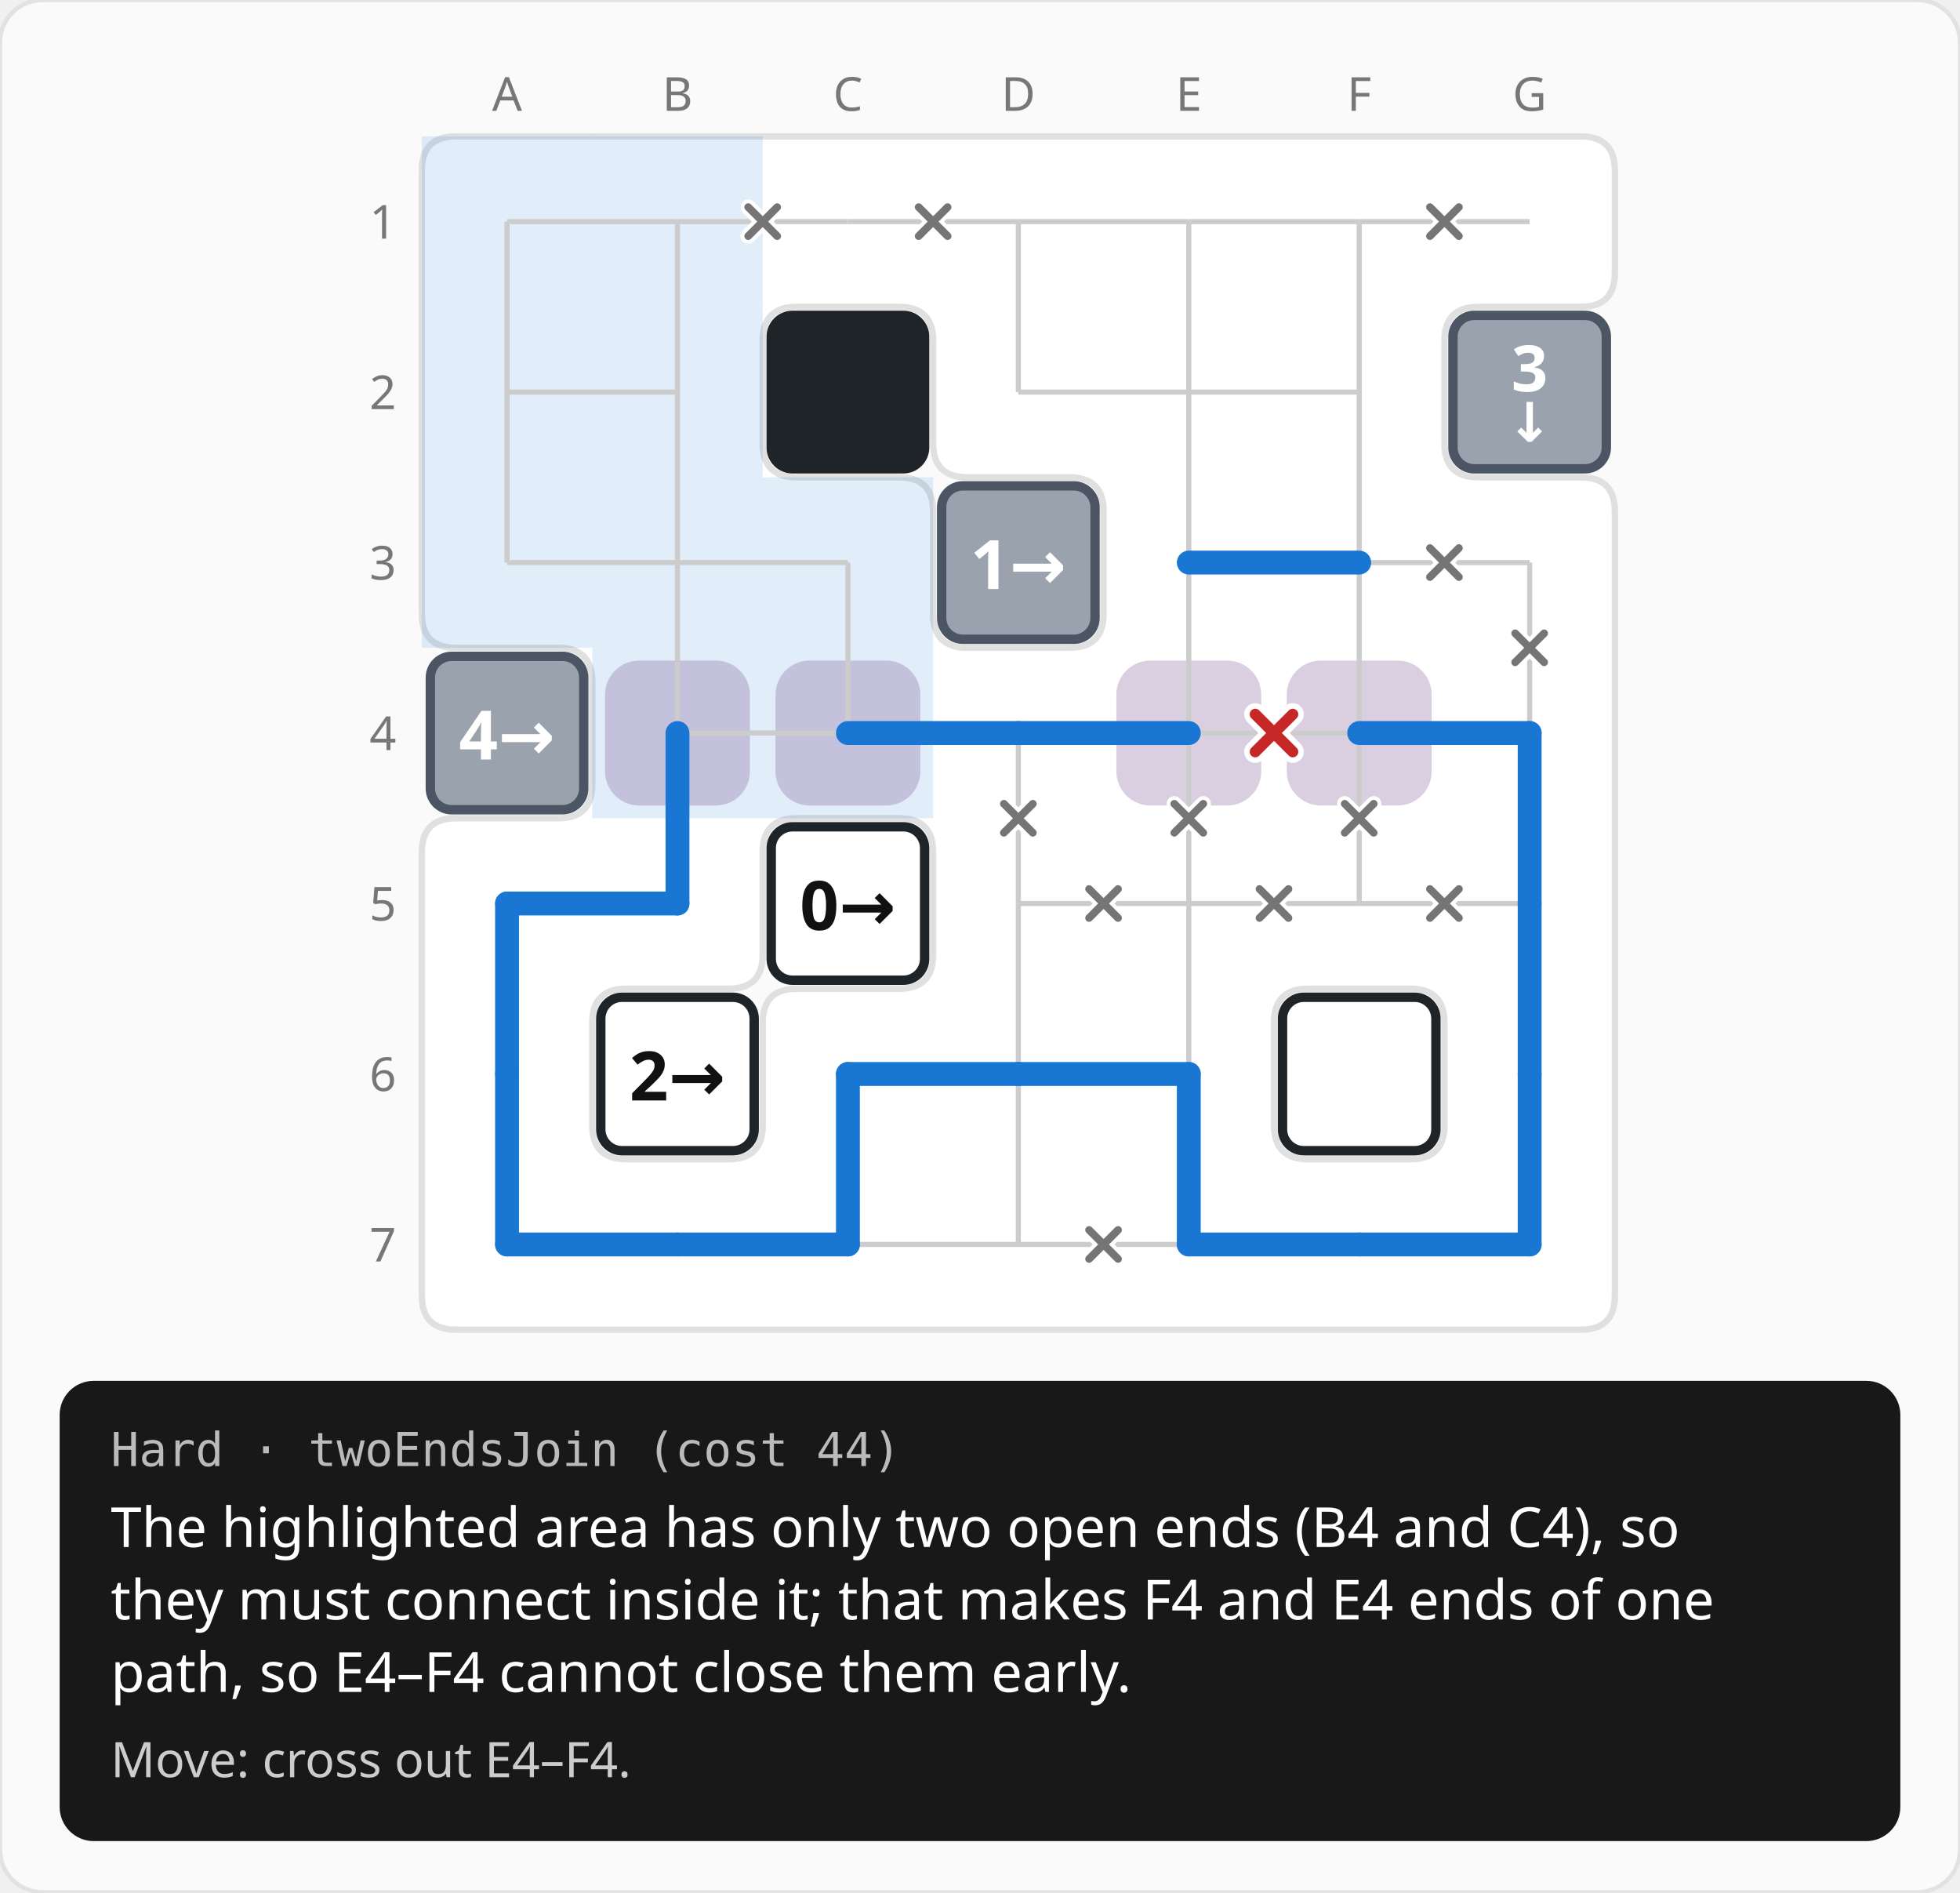
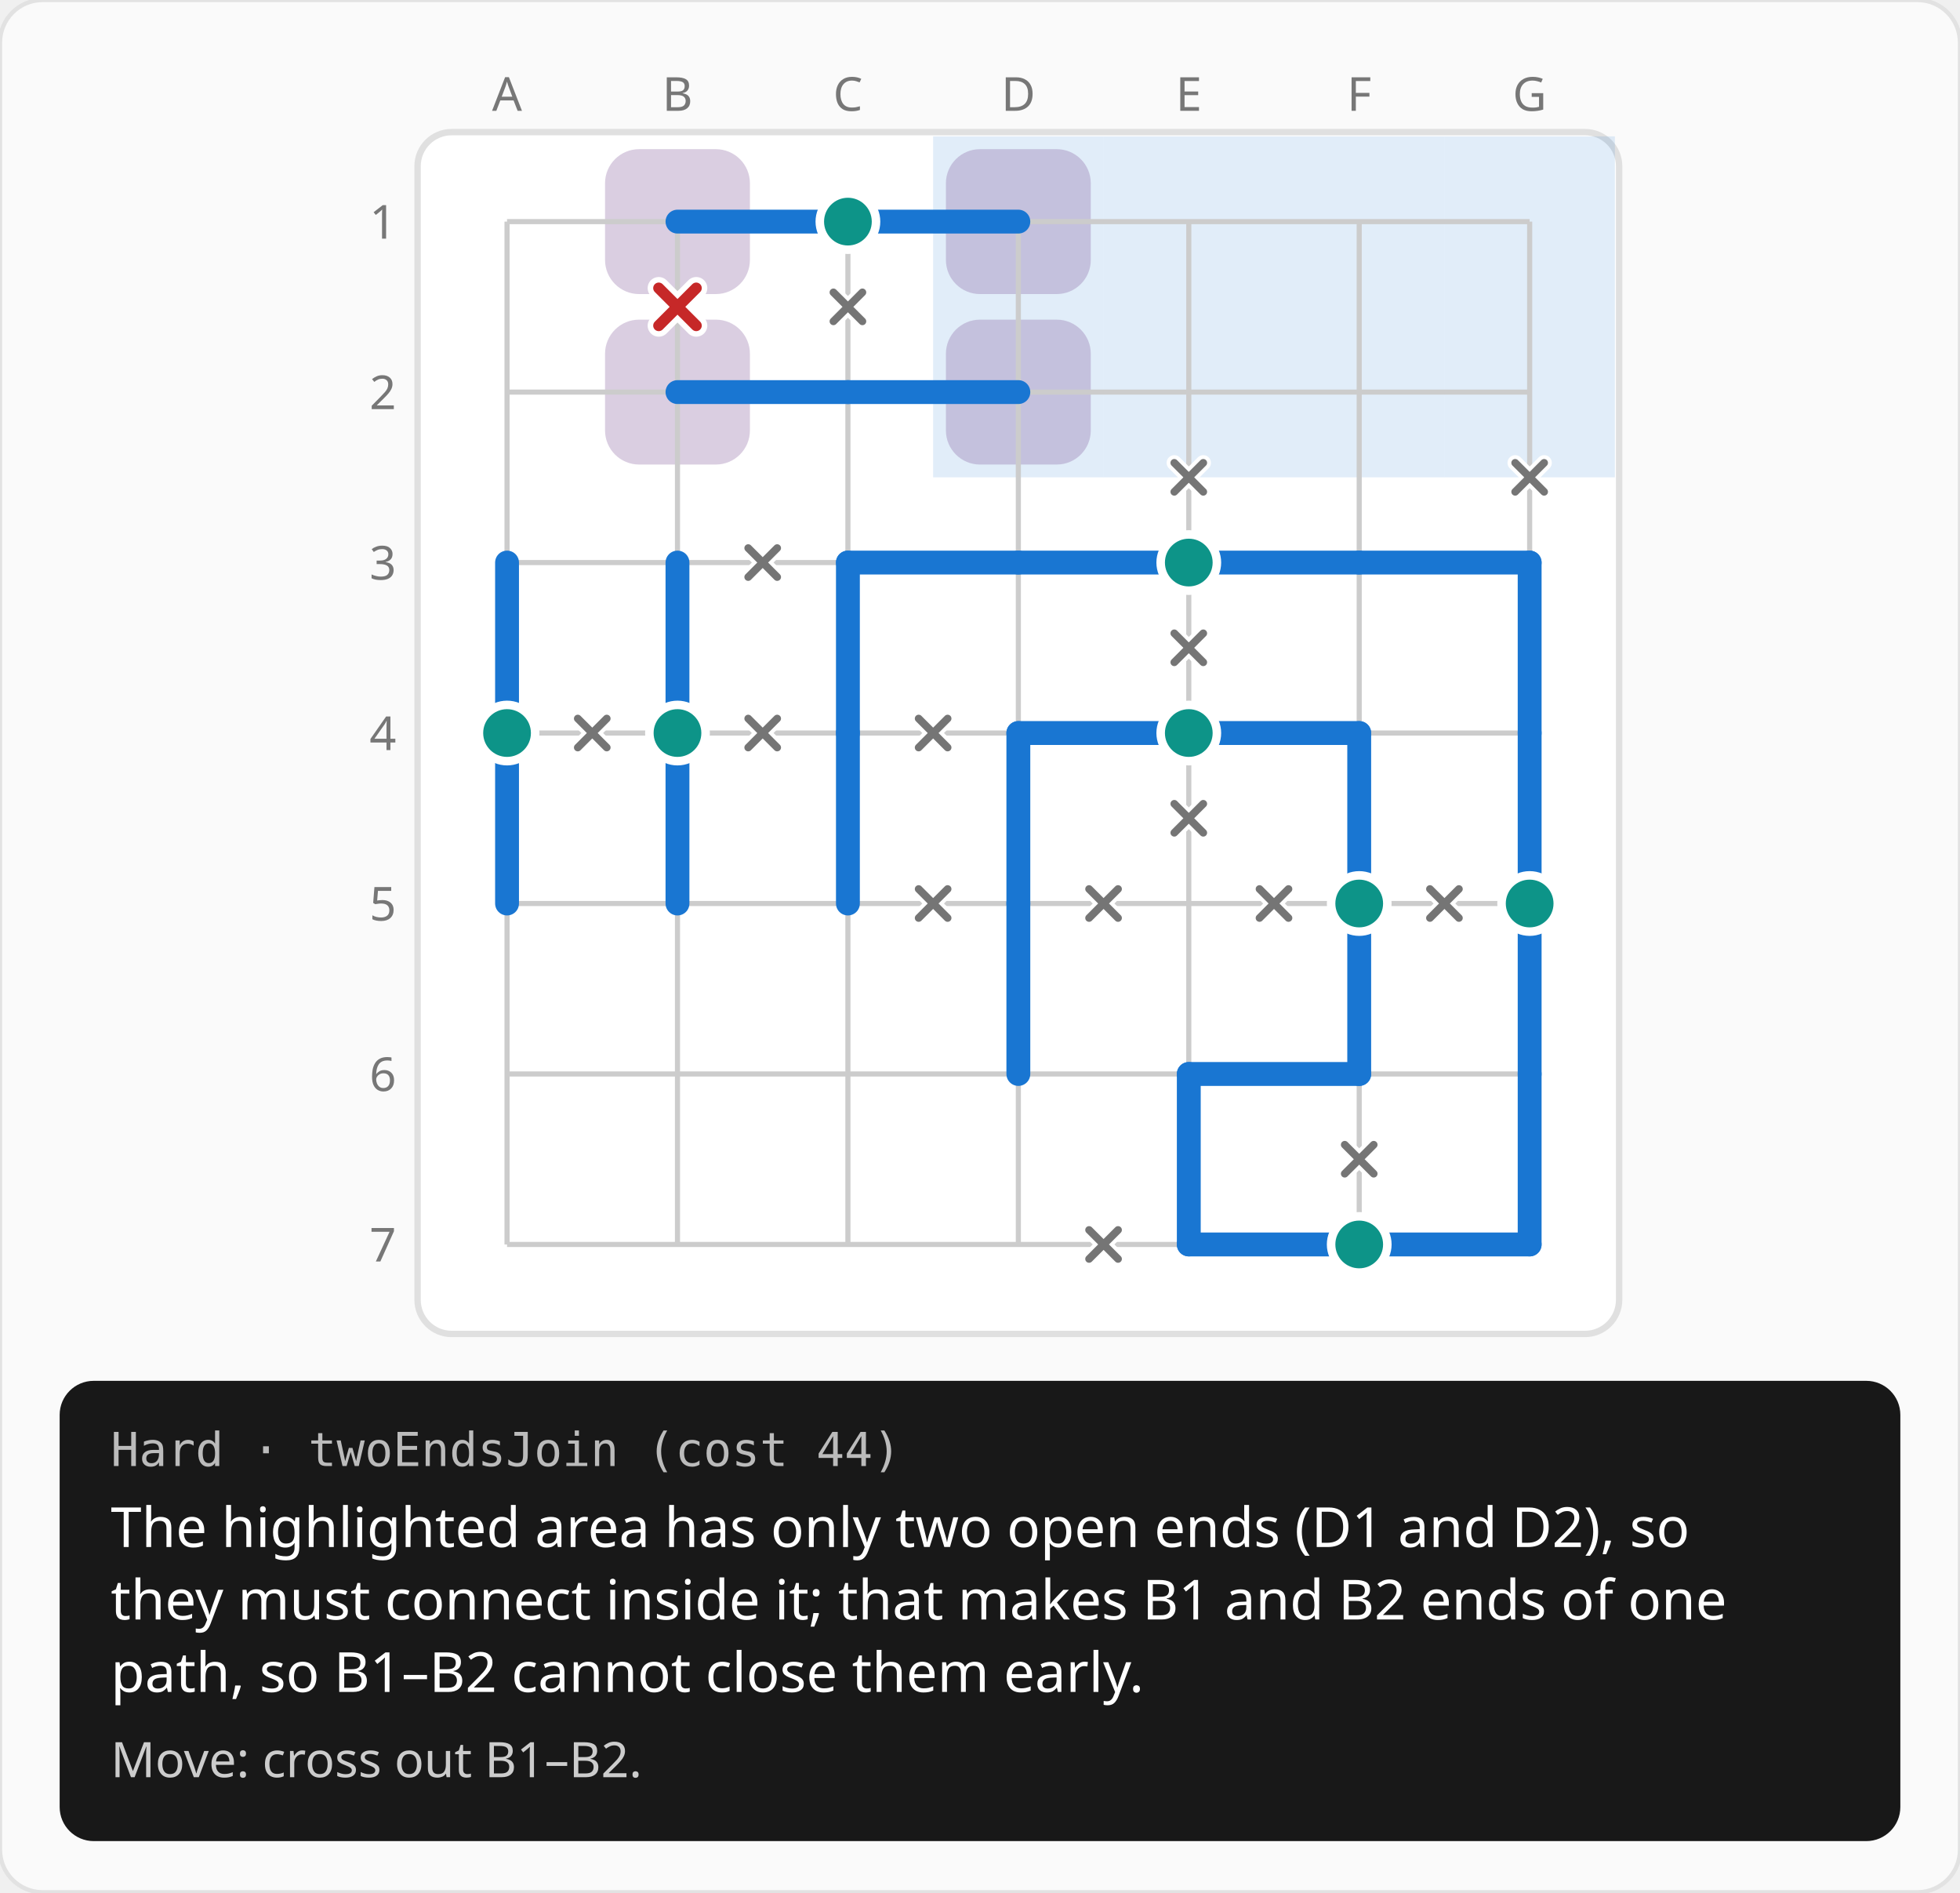
<svg xmlns="http://www.w3.org/2000/svg" width="460" height="444" viewBox="0 0 460 444">
  <rect width="460" height="444" rx="10" fill="#fafafa" stroke="#e2e2e2" />
  <defs>
    <pattern id="hatch" width="8" height="8" patternUnits="userSpaceOnUse" patternTransform="rotate(45)">
      <line x1="0" y1="0" x2="0" y2="8" stroke="#d55e00" stroke-width="3" opacity="0.55" />
    </pattern>
  </defs>
  <g transform="translate(79 12)">
    <text x="40" y="14" fill="#777777" font-size="11" font-family="system-ui, sans-serif" text-anchor="middle">A</text>
    <text x="80" y="14" fill="#777777" font-size="11" font-family="system-ui, sans-serif" text-anchor="middle">B</text>
    <text x="120" y="14" fill="#777777" font-size="11" font-family="system-ui, sans-serif" text-anchor="middle">C</text>
    <text x="160" y="14" fill="#777777" font-size="11" font-family="system-ui, sans-serif" text-anchor="middle">D</text>
    <text x="200" y="14" fill="#777777" font-size="11" font-family="system-ui, sans-serif" text-anchor="middle">E</text>
    <text x="240" y="14" fill="#777777" font-size="11" font-family="system-ui, sans-serif" text-anchor="middle">F</text>
    <text x="280" y="14" fill="#777777" font-size="11" font-family="system-ui, sans-serif" text-anchor="middle">G</text>
    <text x="14" y="44" fill="#777777" font-size="11" font-family="system-ui, sans-serif" text-anchor="end">1</text>
    <text x="14" y="84" fill="#777777" font-size="11" font-family="system-ui, sans-serif" text-anchor="end">2</text>
    <text x="14" y="124" fill="#777777" font-size="11" font-family="system-ui, sans-serif" text-anchor="end">3</text>
    <text x="14" y="164" fill="#777777" font-size="11" font-family="system-ui, sans-serif" text-anchor="end">4</text>
    <text x="14" y="204" fill="#777777" font-size="11" font-family="system-ui, sans-serif" text-anchor="end">5</text>
    <text x="14" y="244" fill="#777777" font-size="11" font-family="system-ui, sans-serif" text-anchor="end">6</text>
    <text x="14" y="284" fill="#777777" font-size="11" font-family="system-ui, sans-serif" text-anchor="end">7</text>
    <g transform="translate(18 18)">
-       <path fill="#ffffff" fill-rule="evenodd" stroke="#e0e0e0" stroke-width="1.5" d="M2 10Q2 2 10 2L274 2Q282 2 282 10L282 34Q282 42 274 42L250 42Q242 42 242 50L242 74Q242 82 250 82L274 82Q282 82 282 90L282 274Q282 282 274 282L10 282Q2 282 2 274L2 170Q2 162 10 162L34 162Q42 162 42 154L42 130Q42 122 34 122L10 122Q2 122 2 114ZM122 50Q122 42 114 42L90 42Q82 42 82 50L82 74Q82 82 90 82L114 82Q122 82 122 90L122 114Q122 122 130 122L154 122Q162 122 162 114L162 90Q162 82 154 82L130 82Q122 82 122 74ZM122 170Q122 162 114 162L90 162Q82 162 82 170L82 194Q82 202 74 202L50 202Q42 202 42 210L42 234Q42 242 50 242L74 242Q82 242 82 234L82 210Q82 202 90 202L114 202Q122 202 122 194ZM242 210Q242 202 234 202L210 202Q202 202 202 210L202 234Q202 242 210 242L234 242Q242 242 242 234Z" />
-       <rect x="2" y="2" width="40" height="40" fill="rgba(25,118,210,0.13)" />
-       <rect x="2" y="42" width="40" height="40" fill="rgba(25,118,210,0.13)" />
-       <rect x="2" y="82" width="40" height="40" fill="rgba(25,118,210,0.13)" />
-       <rect x="42" y="82" width="40" height="40" fill="rgba(25,118,210,0.13)" />
-       <rect x="42" y="122" width="40" height="40" fill="rgba(25,118,210,0.13)" />
-       <rect x="82" y="122" width="40" height="40" fill="rgba(25,118,210,0.13)" />
-       <rect x="82" y="82" width="40" height="40" fill="rgba(25,118,210,0.13)" />
-       <rect x="42" y="42" width="40" height="40" fill="rgba(25,118,210,0.13)" />
-       <rect x="42" y="2" width="40" height="40" fill="rgba(25,118,210,0.13)" />
-       <rect x="45" y="125" width="34" height="34" rx="8" fill="rgba(122,81,149,0.28)" />
-       <rect x="85" y="125" width="34" height="34" rx="8" fill="rgba(122,81,149,0.28)" />
-       <rect x="205" y="125" width="34" height="34" rx="8" fill="rgba(122,81,149,0.28)" />
-       <rect x="165" y="125" width="34" height="34" rx="8" fill="rgba(122,81,149,0.28)" />
-       <line x1="22" y1="22" x2="62" y2="22" stroke="#cccccc" stroke-width="1.2" />
-       <line x1="22" y1="22" x2="22" y2="62" stroke="#cccccc" stroke-width="1.2" />
-       <line x1="62" y1="22" x2="102" y2="22" stroke="#cccccc" stroke-width="1.2" />
-       <line x1="62" y1="22" x2="62" y2="62" stroke="#cccccc" stroke-width="1.2" />
-       <line x1="102" y1="22" x2="142" y2="22" stroke="#cccccc" stroke-width="1.2" />
-       <line x1="142" y1="22" x2="182" y2="22" stroke="#cccccc" stroke-width="1.2" />
-       <line x1="142" y1="22" x2="142" y2="62" stroke="#cccccc" stroke-width="1.2" />
-       <line x1="182" y1="22" x2="222" y2="22" stroke="#cccccc" stroke-width="1.2" />
-       <line x1="182" y1="22" x2="182" y2="62" stroke="#cccccc" stroke-width="1.2" />
-       <line x1="222" y1="22" x2="262" y2="22" stroke="#cccccc" stroke-width="1.2" />
-       <line x1="222" y1="22" x2="222" y2="62" stroke="#cccccc" stroke-width="1.2" />
-       <line x1="22" y1="62" x2="62" y2="62" stroke="#cccccc" stroke-width="1.2" />
-       <line x1="22" y1="62" x2="22" y2="102" stroke="#cccccc" stroke-width="1.2" />
-       <line x1="62" y1="62" x2="62" y2="102" stroke="#cccccc" stroke-width="1.2" />
-       <line x1="142" y1="62" x2="182" y2="62" stroke="#cccccc" stroke-width="1.2" />
-       <line x1="182" y1="62" x2="222" y2="62" stroke="#cccccc" stroke-width="1.2" />
-       <line x1="182" y1="62" x2="182" y2="102" stroke="#cccccc" stroke-width="1.2" />
-       <line x1="222" y1="62" x2="222" y2="102" stroke="#cccccc" stroke-width="1.2" />
-       <line x1="22" y1="102" x2="62" y2="102" stroke="#cccccc" stroke-width="1.2" />
-       <line x1="62" y1="102" x2="102" y2="102" stroke="#cccccc" stroke-width="1.2" />
-       <line x1="62" y1="102" x2="62" y2="142" stroke="#cccccc" stroke-width="1.2" />
-       <line x1="102" y1="102" x2="102" y2="142" stroke="#cccccc" stroke-width="1.2" />
-       <line x1="182" y1="102" x2="222" y2="102" stroke="#cccccc" stroke-width="1.2" />
-       <line x1="182" y1="102" x2="182" y2="142" stroke="#cccccc" stroke-width="1.2" />
-       <line x1="222" y1="102" x2="262" y2="102" stroke="#cccccc" stroke-width="1.2" />
-       <line x1="222" y1="102" x2="222" y2="142" stroke="#cccccc" stroke-width="1.2" />
-       <line x1="262" y1="102" x2="262" y2="142" stroke="#cccccc" stroke-width="1.2" />
-       <line x1="62" y1="142" x2="102" y2="142" stroke="#cccccc" stroke-width="1.2" />
-       <line x1="62" y1="142" x2="62" y2="182" stroke="#cccccc" stroke-width="1.2" />
-       <line x1="102" y1="142" x2="142" y2="142" stroke="#cccccc" stroke-width="1.2" />
-       <line x1="142" y1="142" x2="182" y2="142" stroke="#cccccc" stroke-width="1.2" />
-       <line x1="142" y1="142" x2="142" y2="182" stroke="#cccccc" stroke-width="1.2" />
-       <line x1="182" y1="142" x2="222" y2="142" stroke="#cccccc" stroke-width="1.2" />
-       <line x1="182" y1="142" x2="182" y2="182" stroke="#cccccc" stroke-width="1.2" />
-       <line x1="222" y1="142" x2="262" y2="142" stroke="#cccccc" stroke-width="1.2" />
-       <line x1="222" y1="142" x2="222" y2="182" stroke="#cccccc" stroke-width="1.2" />
-       <line x1="262" y1="142" x2="262" y2="182" stroke="#cccccc" stroke-width="1.2" />
-       <line x1="22" y1="182" x2="62" y2="182" stroke="#cccccc" stroke-width="1.2" />
-       <line x1="22" y1="182" x2="22" y2="222" stroke="#cccccc" stroke-width="1.2" />
-       <line x1="142" y1="182" x2="182" y2="182" stroke="#cccccc" stroke-width="1.2" />
-       <line x1="142" y1="182" x2="142" y2="222" stroke="#cccccc" stroke-width="1.2" />
-       <line x1="182" y1="182" x2="222" y2="182" stroke="#cccccc" stroke-width="1.2" />
-       <line x1="182" y1="182" x2="182" y2="222" stroke="#cccccc" stroke-width="1.2" />
-       <line x1="222" y1="182" x2="262" y2="182" stroke="#cccccc" stroke-width="1.2" />
-       <line x1="262" y1="182" x2="262" y2="222" stroke="#cccccc" stroke-width="1.2" />
-       <line x1="22" y1="222" x2="22" y2="262" stroke="#cccccc" stroke-width="1.2" />
-       <line x1="102" y1="222" x2="142" y2="222" stroke="#cccccc" stroke-width="1.2" />
-       <line x1="102" y1="222" x2="102" y2="262" stroke="#cccccc" stroke-width="1.2" />
-       <line x1="142" y1="222" x2="182" y2="222" stroke="#cccccc" stroke-width="1.2" />
-       <line x1="142" y1="222" x2="142" y2="262" stroke="#cccccc" stroke-width="1.2" />
-       <line x1="182" y1="222" x2="182" y2="262" stroke="#cccccc" stroke-width="1.2" />
-       <line x1="262" y1="222" x2="262" y2="262" stroke="#cccccc" stroke-width="1.2" />
-       <line x1="22" y1="262" x2="62" y2="262" stroke="#cccccc" stroke-width="1.2" />
-       <line x1="62" y1="262" x2="102" y2="262" stroke="#cccccc" stroke-width="1.2" />
-       <line x1="102" y1="262" x2="142" y2="262" stroke="#cccccc" stroke-width="1.2" />
-       <line x1="142" y1="262" x2="182" y2="262" stroke="#cccccc" stroke-width="1.2" />
-       <line x1="182" y1="262" x2="222" y2="262" stroke="#cccccc" stroke-width="1.2" />
-       <line x1="222" y1="262" x2="262" y2="262" stroke="#cccccc" stroke-width="1.2" />
+       <rect x="1" y="1" width="282" height="282" rx="8" fill="#ffffff" stroke="#e0e0e0" stroke-width="1.5" />
+       <rect x="122" y="2" width="40" height="40" fill="rgba(25,118,210,0.13)" />
+       <rect x="122" y="42" width="40" height="40" fill="rgba(25,118,210,0.13)" />
+       <rect x="162" y="42" width="40" height="40" fill="rgba(25,118,210,0.13)" />
+       <rect x="202" y="42" width="40" height="40" fill="rgba(25,118,210,0.13)" />
+       <rect x="242" y="42" width="40" height="40" fill="rgba(25,118,210,0.13)" />
+       <rect x="242" y="2" width="40" height="40" fill="rgba(25,118,210,0.13)" />
+       <rect x="202" y="2" width="40" height="40" fill="rgba(25,118,210,0.13)" />
+       <rect x="162" y="2" width="40" height="40" fill="rgba(25,118,210,0.13)" />
+       <rect x="125" y="5" width="34" height="34" rx="8" fill="rgba(122,81,149,0.28)" />
+       <rect x="125" y="45" width="34" height="34" rx="8" fill="rgba(122,81,149,0.28)" />
+       <rect x="45" y="5" width="34" height="34" rx="8" fill="rgba(122,81,149,0.28)" />
+       <rect x="45" y="45" width="34" height="34" rx="8" fill="rgba(122,81,149,0.28)" />
+       <line x1="22" y1="22" x2="262" y2="22" stroke="#cccccc" stroke-width="1.2" />
+       <line x1="22" y1="62" x2="262" y2="62" stroke="#cccccc" stroke-width="1.2" />
+       <line x1="22" y1="102" x2="262" y2="102" stroke="#cccccc" stroke-width="1.2" />
+       <line x1="22" y1="142" x2="262" y2="142" stroke="#cccccc" stroke-width="1.2" />
+       <line x1="22" y1="182" x2="262" y2="182" stroke="#cccccc" stroke-width="1.2" />
+       <line x1="22" y1="222" x2="262" y2="222" stroke="#cccccc" stroke-width="1.2" />
+       <line x1="22" y1="262" x2="262" y2="262" stroke="#cccccc" stroke-width="1.2" />
+       <line x1="22" y1="22" x2="22" y2="262" stroke="#cccccc" stroke-width="1.2" />
+       <line x1="62" y1="22" x2="62" y2="262" stroke="#cccccc" stroke-width="1.2" />
+       <line x1="102" y1="22" x2="102" y2="262" stroke="#cccccc" stroke-width="1.2" />
+       <line x1="142" y1="22" x2="142" y2="262" stroke="#cccccc" stroke-width="1.2" />
+       <line x1="182" y1="22" x2="182" y2="262" stroke="#cccccc" stroke-width="1.2" />
+       <line x1="222" y1="22" x2="222" y2="262" stroke="#cccccc" stroke-width="1.2" />
+       <line x1="262" y1="22" x2="262" y2="262" stroke="#cccccc" stroke-width="1.2" />
+       <line x1="62" y1="22" x2="102" y2="22" stroke="#1976d2" stroke-width="5.6" stroke-linecap="round" />
+       <line x1="102" y1="22" x2="142" y2="22" stroke="#1976d2" stroke-width="5.6" stroke-linecap="round" />
+       <line x1="62" y1="62" x2="102" y2="62" stroke="#1976d2" stroke-width="5.6" stroke-linecap="round" />
+       <line x1="102" y1="62" x2="142" y2="62" stroke="#1976d2" stroke-width="5.6" stroke-linecap="round" />
+       <line x1="22" y1="102" x2="22" y2="142" stroke="#1976d2" stroke-width="5.6" stroke-linecap="round" />
+       <line x1="62" y1="102" x2="62" y2="142" stroke="#1976d2" stroke-width="5.6" stroke-linecap="round" />
+       <line x1="102" y1="102" x2="142" y2="102" stroke="#1976d2" stroke-width="5.6" stroke-linecap="round" />
+       <line x1="102" y1="102" x2="102" y2="142" stroke="#1976d2" stroke-width="5.6" stroke-linecap="round" />
+       <line x1="142" y1="102" x2="182" y2="102" stroke="#1976d2" stroke-width="5.6" stroke-linecap="round" />
      <line x1="182" y1="102" x2="222" y2="102" stroke="#1976d2" stroke-width="5.6" stroke-linecap="round" />
+       <line x1="222" y1="102" x2="262" y2="102" stroke="#1976d2" stroke-width="5.6" stroke-linecap="round" />
+       <line x1="262" y1="102" x2="262" y2="142" stroke="#1976d2" stroke-width="5.6" stroke-linecap="round" />
+       <line x1="22" y1="142" x2="22" y2="182" stroke="#1976d2" stroke-width="5.6" stroke-linecap="round" />
      <line x1="62" y1="142" x2="62" y2="182" stroke="#1976d2" stroke-width="5.6" stroke-linecap="round" />
-       <line x1="102" y1="142" x2="142" y2="142" stroke="#1976d2" stroke-width="5.6" stroke-linecap="round" />
+       <line x1="102" y1="142" x2="102" y2="182" stroke="#1976d2" stroke-width="5.6" stroke-linecap="round" />
      <line x1="142" y1="142" x2="182" y2="142" stroke="#1976d2" stroke-width="5.6" stroke-linecap="round" />
-       <line x1="222" y1="142" x2="262" y2="142" stroke="#1976d2" stroke-width="5.6" stroke-linecap="round" />
+       <line x1="142" y1="142" x2="142" y2="182" stroke="#1976d2" stroke-width="5.6" stroke-linecap="round" />
+       <line x1="182" y1="142" x2="222" y2="142" stroke="#1976d2" stroke-width="5.6" stroke-linecap="round" />
+       <line x1="222" y1="142" x2="222" y2="182" stroke="#1976d2" stroke-width="5.6" stroke-linecap="round" />
      <line x1="262" y1="142" x2="262" y2="182" stroke="#1976d2" stroke-width="5.6" stroke-linecap="round" />
-       <line x1="22" y1="182" x2="62" y2="182" stroke="#1976d2" stroke-width="5.6" stroke-linecap="round" />
-       <line x1="22" y1="182" x2="22" y2="222" stroke="#1976d2" stroke-width="5.6" stroke-linecap="round" />
+       <line x1="142" y1="182" x2="142" y2="222" stroke="#1976d2" stroke-width="5.6" stroke-linecap="round" />
+       <line x1="222" y1="182" x2="222" y2="222" stroke="#1976d2" stroke-width="5.6" stroke-linecap="round" />
      <line x1="262" y1="182" x2="262" y2="222" stroke="#1976d2" stroke-width="5.6" stroke-linecap="round" />
-       <line x1="22" y1="222" x2="22" y2="262" stroke="#1976d2" stroke-width="5.6" stroke-linecap="round" />
-       <line x1="102" y1="222" x2="142" y2="222" stroke="#1976d2" stroke-width="5.6" stroke-linecap="round" />
-       <line x1="102" y1="222" x2="102" y2="262" stroke="#1976d2" stroke-width="5.6" stroke-linecap="round" />
-       <line x1="142" y1="222" x2="182" y2="222" stroke="#1976d2" stroke-width="5.6" stroke-linecap="round" />
+       <line x1="182" y1="222" x2="222" y2="222" stroke="#1976d2" stroke-width="5.6" stroke-linecap="round" />
      <line x1="182" y1="222" x2="182" y2="262" stroke="#1976d2" stroke-width="5.6" stroke-linecap="round" />
      <line x1="262" y1="222" x2="262" y2="262" stroke="#1976d2" stroke-width="5.6" stroke-linecap="round" />
-       <line x1="22" y1="262" x2="62" y2="262" stroke="#1976d2" stroke-width="5.6" stroke-linecap="round" />
-       <line x1="62" y1="262" x2="102" y2="262" stroke="#1976d2" stroke-width="5.6" stroke-linecap="round" />
      <line x1="182" y1="262" x2="222" y2="262" stroke="#1976d2" stroke-width="5.6" stroke-linecap="round" />
      <line x1="222" y1="262" x2="262" y2="262" stroke="#1976d2" stroke-width="5.6" stroke-linecap="round" />
-       <rect x="84" y="44" width="36" height="36" rx="5" fill="#1f2429" stroke="#1f2429" stroke-width="2.2" />
-       <rect x="244" y="44" width="36" height="36" rx="5" fill="#9aa3ad" stroke="#4b5563" stroke-width="2.2" />
-       <text x="262" y="56" font-size="15.04" font-weight="700" font-family="system-ui, sans-serif" text-anchor="middle" dominant-baseline="central" fill="#ffffff">3</text>
-       <text x="262" y="69.2" font-size="12.8" font-weight="700" font-family="system-ui, sans-serif" text-anchor="middle" dominant-baseline="central" fill="#ffffff">↓</text>
-       <rect x="124" y="84" width="36" height="36" rx="5" fill="#9aa3ad" stroke="#4b5563" stroke-width="2.2" />
-       <text x="142" y="102" font-size="16" font-weight="700" font-family="system-ui, sans-serif" text-anchor="middle" dominant-baseline="central" fill="#ffffff">1→</text>
-       <rect x="4" y="124" width="36" height="36" rx="5" fill="#9aa3ad" stroke="#4b5563" stroke-width="2.2" />
-       <text x="22" y="142" font-size="16" font-weight="700" font-family="system-ui, sans-serif" text-anchor="middle" dominant-baseline="central" fill="#ffffff">4→</text>
-       <rect x="84" y="164" width="36" height="36" rx="5" fill="#ffffff" stroke="#1f2429" stroke-width="2.2" />
-       <text x="102" y="182" font-size="16" font-weight="700" font-family="system-ui, sans-serif" text-anchor="middle" dominant-baseline="central" fill="#111111">0→</text>
-       <rect x="44" y="204" width="36" height="36" rx="5" fill="#ffffff" stroke="#1f2429" stroke-width="2.2" />
-       <text x="62" y="222" font-size="16" font-weight="700" font-family="system-ui, sans-serif" text-anchor="middle" dominant-baseline="central" fill="#111111">2→</text>
-       <rect x="204" y="204" width="36" height="36" rx="5" fill="#ffffff" stroke="#1f2429" stroke-width="2.2" />
-       <path d="M78.6 18.6L85.4 25.4M78.6 25.4L85.4 18.6" stroke="#ffffff" stroke-width="3.6" stroke-linecap="round" />
-       <path d="M78.6 18.6L85.4 25.4M78.6 25.4L85.4 18.6" stroke="#757575" stroke-width="1.8" stroke-linecap="round" />
-       <path d="M118.6 18.6L125.4 25.4M118.6 25.4L125.4 18.6" stroke="#ffffff" stroke-width="3.6" stroke-linecap="round" />
-       <path d="M118.6 18.6L125.4 25.4M118.6 25.4L125.4 18.6" stroke="#757575" stroke-width="1.8" stroke-linecap="round" />
-       <path d="M238.6 18.6L245.4 25.4M238.6 25.4L245.4 18.6" stroke="#ffffff" stroke-width="3.6" stroke-linecap="round" />
-       <path d="M238.6 18.6L245.4 25.4M238.6 25.4L245.4 18.6" stroke="#757575" stroke-width="1.8" stroke-linecap="round" />
-       <path d="M238.6 98.6L245.4 105.4M238.6 105.4L245.4 98.6" stroke="#ffffff" stroke-width="3.6" stroke-linecap="round" />
-       <path d="M238.6 98.6L245.4 105.4M238.6 105.4L245.4 98.6" stroke="#757575" stroke-width="1.8" stroke-linecap="round" />
-       <path d="M258.6 118.6L265.4 125.4M258.6 125.4L265.4 118.6" stroke="#ffffff" stroke-width="3.6" stroke-linecap="round" />
-       <path d="M258.6 118.6L265.4 125.4M258.6 125.4L265.4 118.6" stroke="#757575" stroke-width="1.8" stroke-linecap="round" />
-       <path d="M138.6 158.6L145.4 165.4M138.6 165.4L145.4 158.6" stroke="#ffffff" stroke-width="3.6" stroke-linecap="round" />
-       <path d="M138.6 158.6L145.4 165.4M138.6 165.4L145.4 158.6" stroke="#757575" stroke-width="1.8" stroke-linecap="round" />
+       <circle cx="102" cy="22" r="6.6" fill="#0d9488" stroke="#ffffff" stroke-width="2" />
+       <circle cx="182" cy="102" r="6.6" fill="#0d9488" stroke="#ffffff" stroke-width="2" />
+       <circle cx="22" cy="142" r="6.6" fill="#0d9488" stroke="#ffffff" stroke-width="2" />
+       <circle cx="62" cy="142" r="6.6" fill="#0d9488" stroke="#ffffff" stroke-width="2" />
+       <circle cx="182" cy="142" r="6.6" fill="#0d9488" stroke="#ffffff" stroke-width="2" />
+       <circle cx="222" cy="182" r="6.6" fill="#0d9488" stroke="#ffffff" stroke-width="2" />
+       <circle cx="262" cy="182" r="6.6" fill="#0d9488" stroke="#ffffff" stroke-width="2" />
+       <circle cx="222" cy="262" r="6.6" fill="#0d9488" stroke="#ffffff" stroke-width="2" />
+       <path d="M98.6 38.6L105.4 45.4M98.6 45.4L105.4 38.6" stroke="#ffffff" stroke-width="3.6" stroke-linecap="round" />
+       <path d="M98.6 38.6L105.4 45.4M98.6 45.4L105.4 38.6" stroke="#757575" stroke-width="1.8" stroke-linecap="round" />
+       <path d="M178.6 78.6L185.4 85.4M178.6 85.4L185.4 78.6" stroke="#ffffff" stroke-width="3.6" stroke-linecap="round" />
+       <path d="M178.6 78.6L185.4 85.4M178.6 85.4L185.4 78.6" stroke="#757575" stroke-width="1.8" stroke-linecap="round" />
+       <path d="M258.6 78.6L265.4 85.4M258.6 85.4L265.4 78.6" stroke="#ffffff" stroke-width="3.6" stroke-linecap="round" />
+       <path d="M258.6 78.6L265.4 85.4M258.6 85.4L265.4 78.6" stroke="#757575" stroke-width="1.8" stroke-linecap="round" />
+       <path d="M78.6 98.6L85.4 105.4M78.6 105.4L85.4 98.6" stroke="#ffffff" stroke-width="3.6" stroke-linecap="round" />
+       <path d="M78.6 98.6L85.4 105.4M78.6 105.4L85.4 98.6" stroke="#757575" stroke-width="1.8" stroke-linecap="round" />
+       <path d="M178.6 118.6L185.4 125.4M178.6 125.4L185.4 118.6" stroke="#ffffff" stroke-width="3.6" stroke-linecap="round" />
+       <path d="M178.6 118.6L185.4 125.4M178.6 125.4L185.4 118.6" stroke="#757575" stroke-width="1.8" stroke-linecap="round" />
+       <path d="M38.6 138.6L45.4 145.4M38.6 145.4L45.4 138.6" stroke="#ffffff" stroke-width="3.6" stroke-linecap="round" />
+       <path d="M38.6 138.6L45.4 145.4M38.6 145.4L45.4 138.6" stroke="#757575" stroke-width="1.8" stroke-linecap="round" />
+       <path d="M78.6 138.6L85.4 145.4M78.6 145.4L85.4 138.6" stroke="#ffffff" stroke-width="3.6" stroke-linecap="round" />
+       <path d="M78.6 138.6L85.4 145.4M78.6 145.4L85.4 138.6" stroke="#757575" stroke-width="1.8" stroke-linecap="round" />
+       <path d="M118.6 138.6L125.4 145.4M118.6 145.4L125.4 138.6" stroke="#ffffff" stroke-width="3.6" stroke-linecap="round" />
+       <path d="M118.6 138.6L125.4 145.4M118.6 145.4L125.4 138.6" stroke="#757575" stroke-width="1.8" stroke-linecap="round" />
      <path d="M178.6 158.6L185.4 165.4M178.6 165.4L185.4 158.6" stroke="#ffffff" stroke-width="3.6" stroke-linecap="round" />
      <path d="M178.6 158.6L185.4 165.4M178.6 165.4L185.4 158.6" stroke="#757575" stroke-width="1.8" stroke-linecap="round" />
-       <path d="M218.6 158.6L225.4 165.4M218.6 165.4L225.4 158.6" stroke="#ffffff" stroke-width="3.6" stroke-linecap="round" />
-       <path d="M218.6 158.6L225.4 165.4M218.6 165.4L225.4 158.6" stroke="#757575" stroke-width="1.8" stroke-linecap="round" />
+       <path d="M118.6 178.6L125.4 185.4M118.6 185.4L125.4 178.6" stroke="#ffffff" stroke-width="3.6" stroke-linecap="round" />
+       <path d="M118.6 178.6L125.4 185.4M118.6 185.4L125.4 178.6" stroke="#757575" stroke-width="1.8" stroke-linecap="round" />
      <path d="M158.6 178.6L165.4 185.4M158.6 185.4L165.4 178.6" stroke="#ffffff" stroke-width="3.6" stroke-linecap="round" />
      <path d="M158.6 178.6L165.4 185.4M158.6 185.4L165.4 178.6" stroke="#757575" stroke-width="1.8" stroke-linecap="round" />
      <path d="M198.6 178.6L205.4 185.4M198.6 185.4L205.4 178.6" stroke="#ffffff" stroke-width="3.6" stroke-linecap="round" />
      <path d="M198.6 178.6L205.4 185.4M198.6 185.4L205.4 178.6" stroke="#757575" stroke-width="1.8" stroke-linecap="round" />
      <path d="M238.6 178.6L245.4 185.4M238.6 185.4L245.4 178.6" stroke="#ffffff" stroke-width="3.6" stroke-linecap="round" />
      <path d="M238.6 178.6L245.4 185.4M238.6 185.4L245.4 178.6" stroke="#757575" stroke-width="1.8" stroke-linecap="round" />
+       <path d="M218.6 238.6L225.4 245.4M218.6 245.4L225.4 238.6" stroke="#ffffff" stroke-width="3.6" stroke-linecap="round" />
+       <path d="M218.6 238.6L225.4 245.4M218.6 245.4L225.4 238.6" stroke="#757575" stroke-width="1.8" stroke-linecap="round" />
      <path d="M158.6 258.6L165.4 265.4M158.6 265.4L165.4 258.6" stroke="#ffffff" stroke-width="3.6" stroke-linecap="round" />
      <path d="M158.6 258.6L165.4 265.4M158.6 265.4L165.4 258.6" stroke="#757575" stroke-width="1.8" stroke-linecap="round" />
-       <path d="M197.6 137.6L206.4 146.4M197.6 146.4L206.4 137.6" stroke="#ffffff" stroke-width="5.2" stroke-linecap="round" />
-       <path d="M197.6 137.6L206.4 146.4M197.6 146.4L206.4 137.6" stroke="#c62828" stroke-width="2.6" stroke-linecap="round" />
+       <path d="M57.6 37.6L66.4 46.4M57.6 46.4L66.4 37.6" stroke="#ffffff" stroke-width="5.2" stroke-linecap="round" />
+       <path d="M57.6 37.6L66.4 46.4M57.6 46.4L66.4 37.6" stroke="#c62828" stroke-width="2.6" stroke-linecap="round" />
    </g>
  </g>
  <rect x="14" y="324" width="432" height="108" rx="8" fill="#181818" />
  <text x="26" y="344" fill="#bbbbbb" font-size="11" font-family="ui-monospace, Menlo, monospace">Hard · twoEndsJoin (cost 44)</text>
-   <text x="26" y="363" fill="#ffffff" font-size="13" font-family="system-ui, sans-serif">The highlighted area has only two open ends (B4 and C4), so</text>
-   <text x="26" y="380" fill="#ffffff" font-size="13" font-family="system-ui, sans-serif">they must connect inside it; that makes F4 and E4 ends of one</text>
-   <text x="26" y="397" fill="#ffffff" font-size="13" font-family="system-ui, sans-serif">path, so E4–F4 cannot close them early.</text>
-   <text x="26" y="417" fill="#cccccc" font-size="11.5" font-family="system-ui, sans-serif">Move: cross out E4–F4.</text>
+   <text x="26" y="363" fill="#ffffff" font-size="13" font-family="system-ui, sans-serif">The highlighted area has only two open ends (D1 and D2), so</text>
+   <text x="26" y="380" fill="#ffffff" font-size="13" font-family="system-ui, sans-serif">they must connect inside it; that makes B1 and B2 ends of one</text>
+   <text x="26" y="397" fill="#ffffff" font-size="13" font-family="system-ui, sans-serif">path, so B1–B2 cannot close them early.</text>
+   <text x="26" y="417" fill="#cccccc" font-size="11.5" font-family="system-ui, sans-serif">Move: cross out B1–B2.</text>
</svg>
